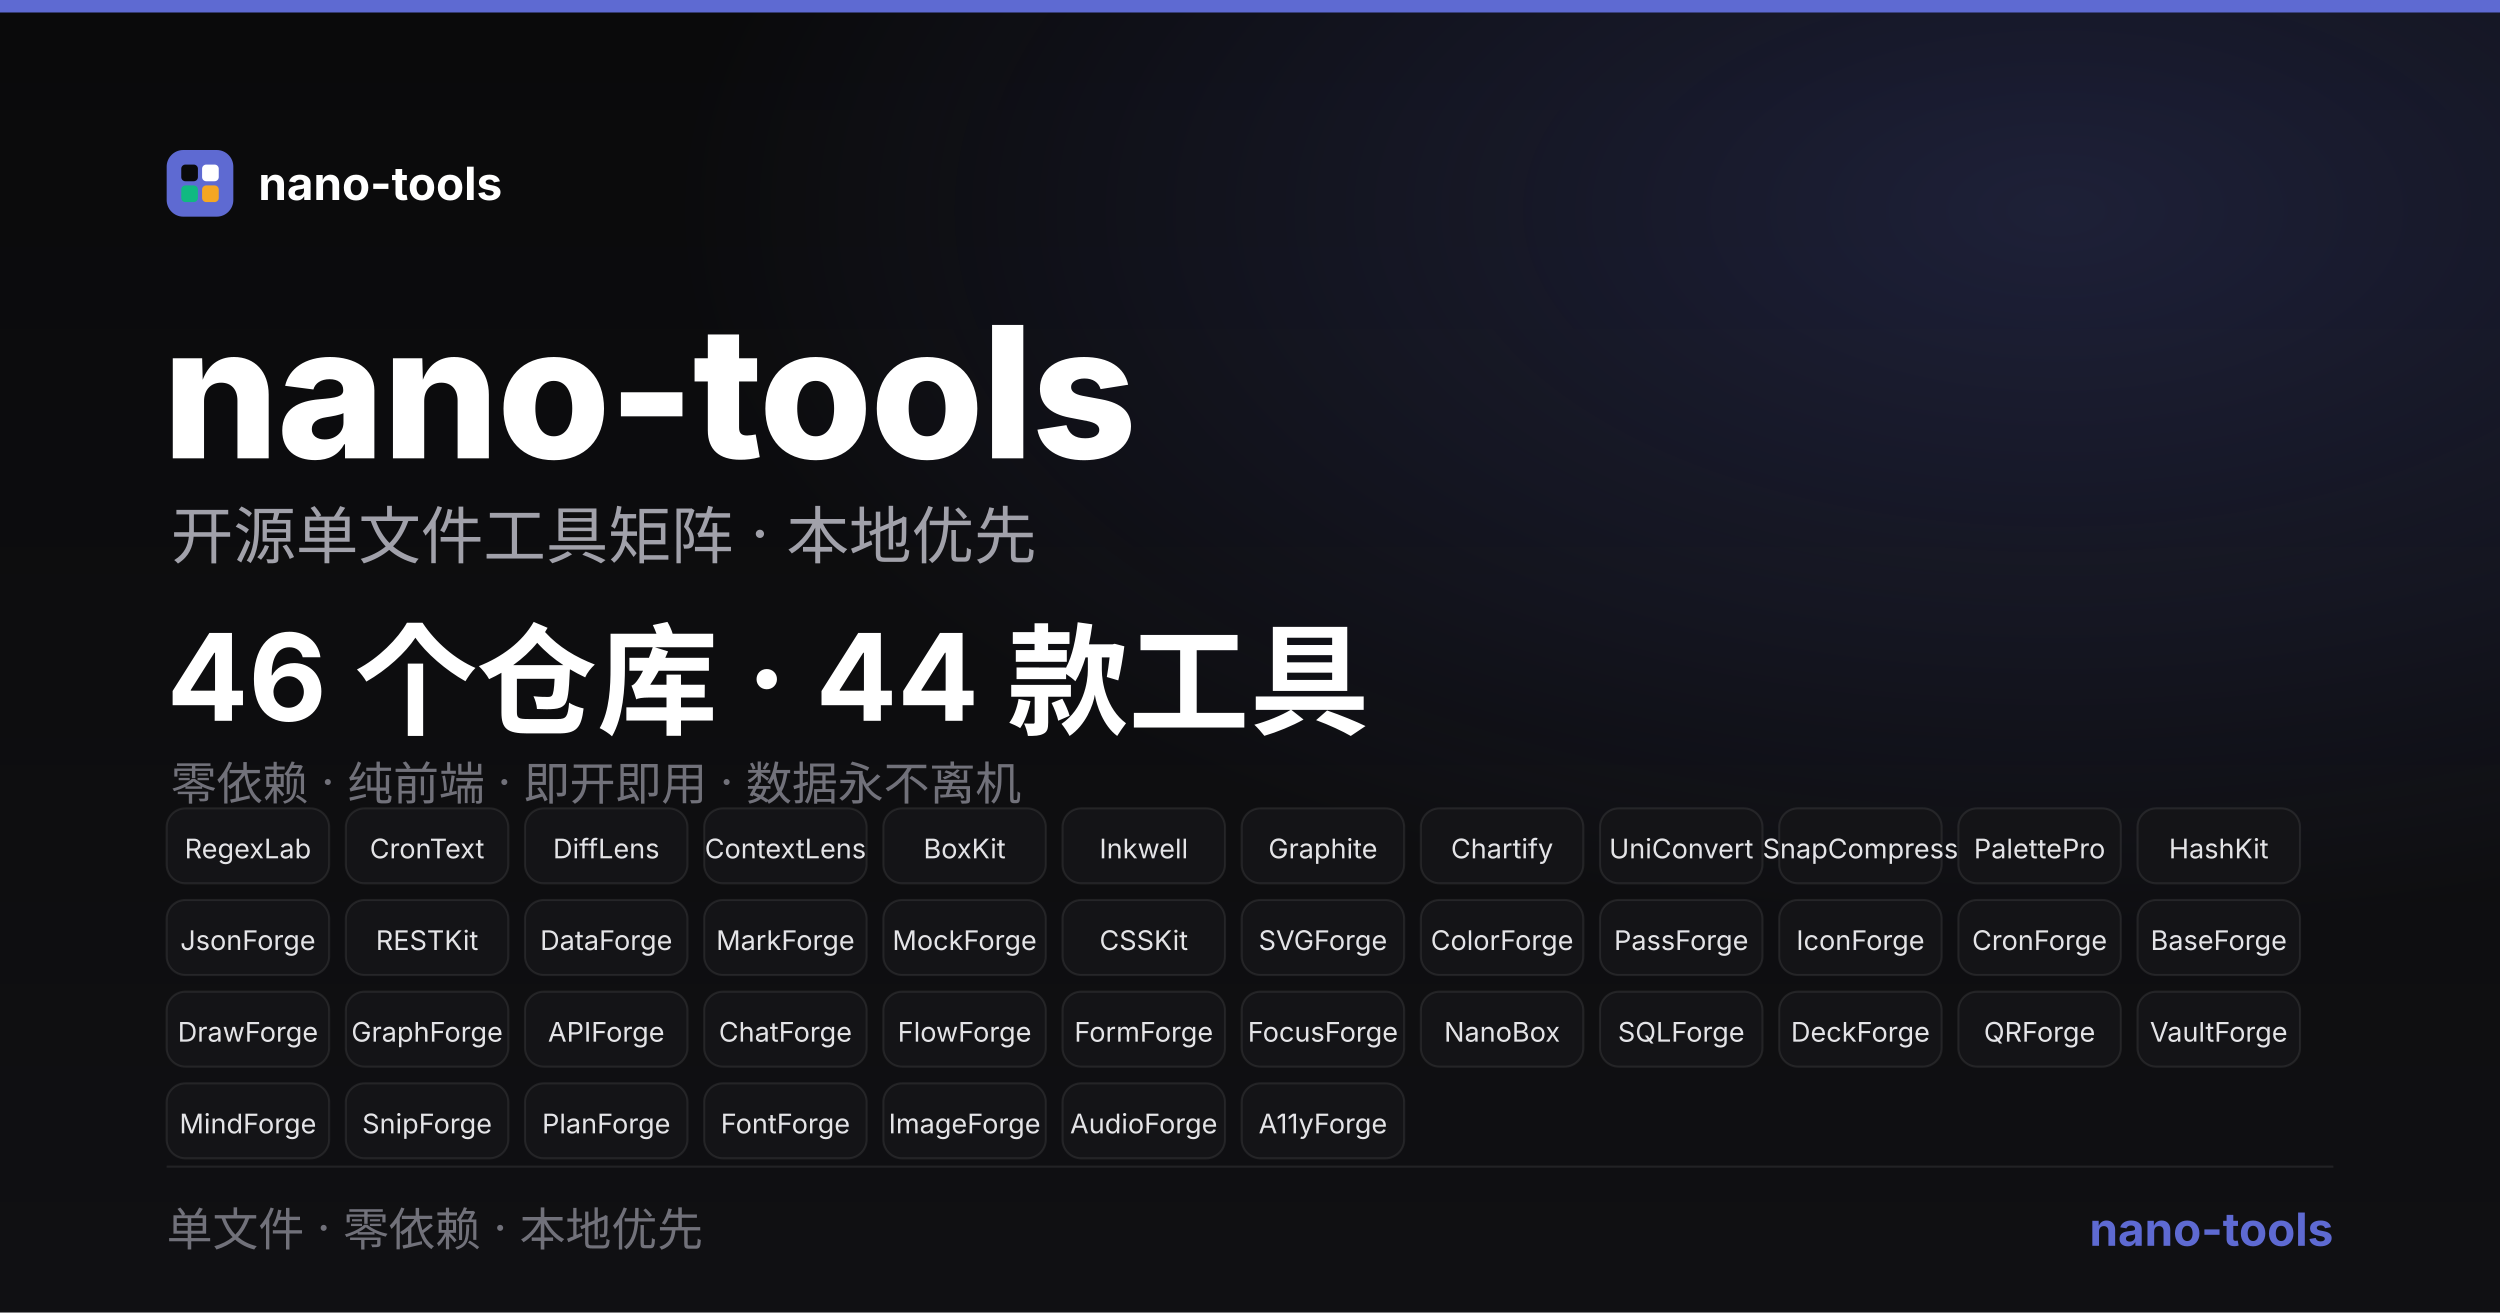
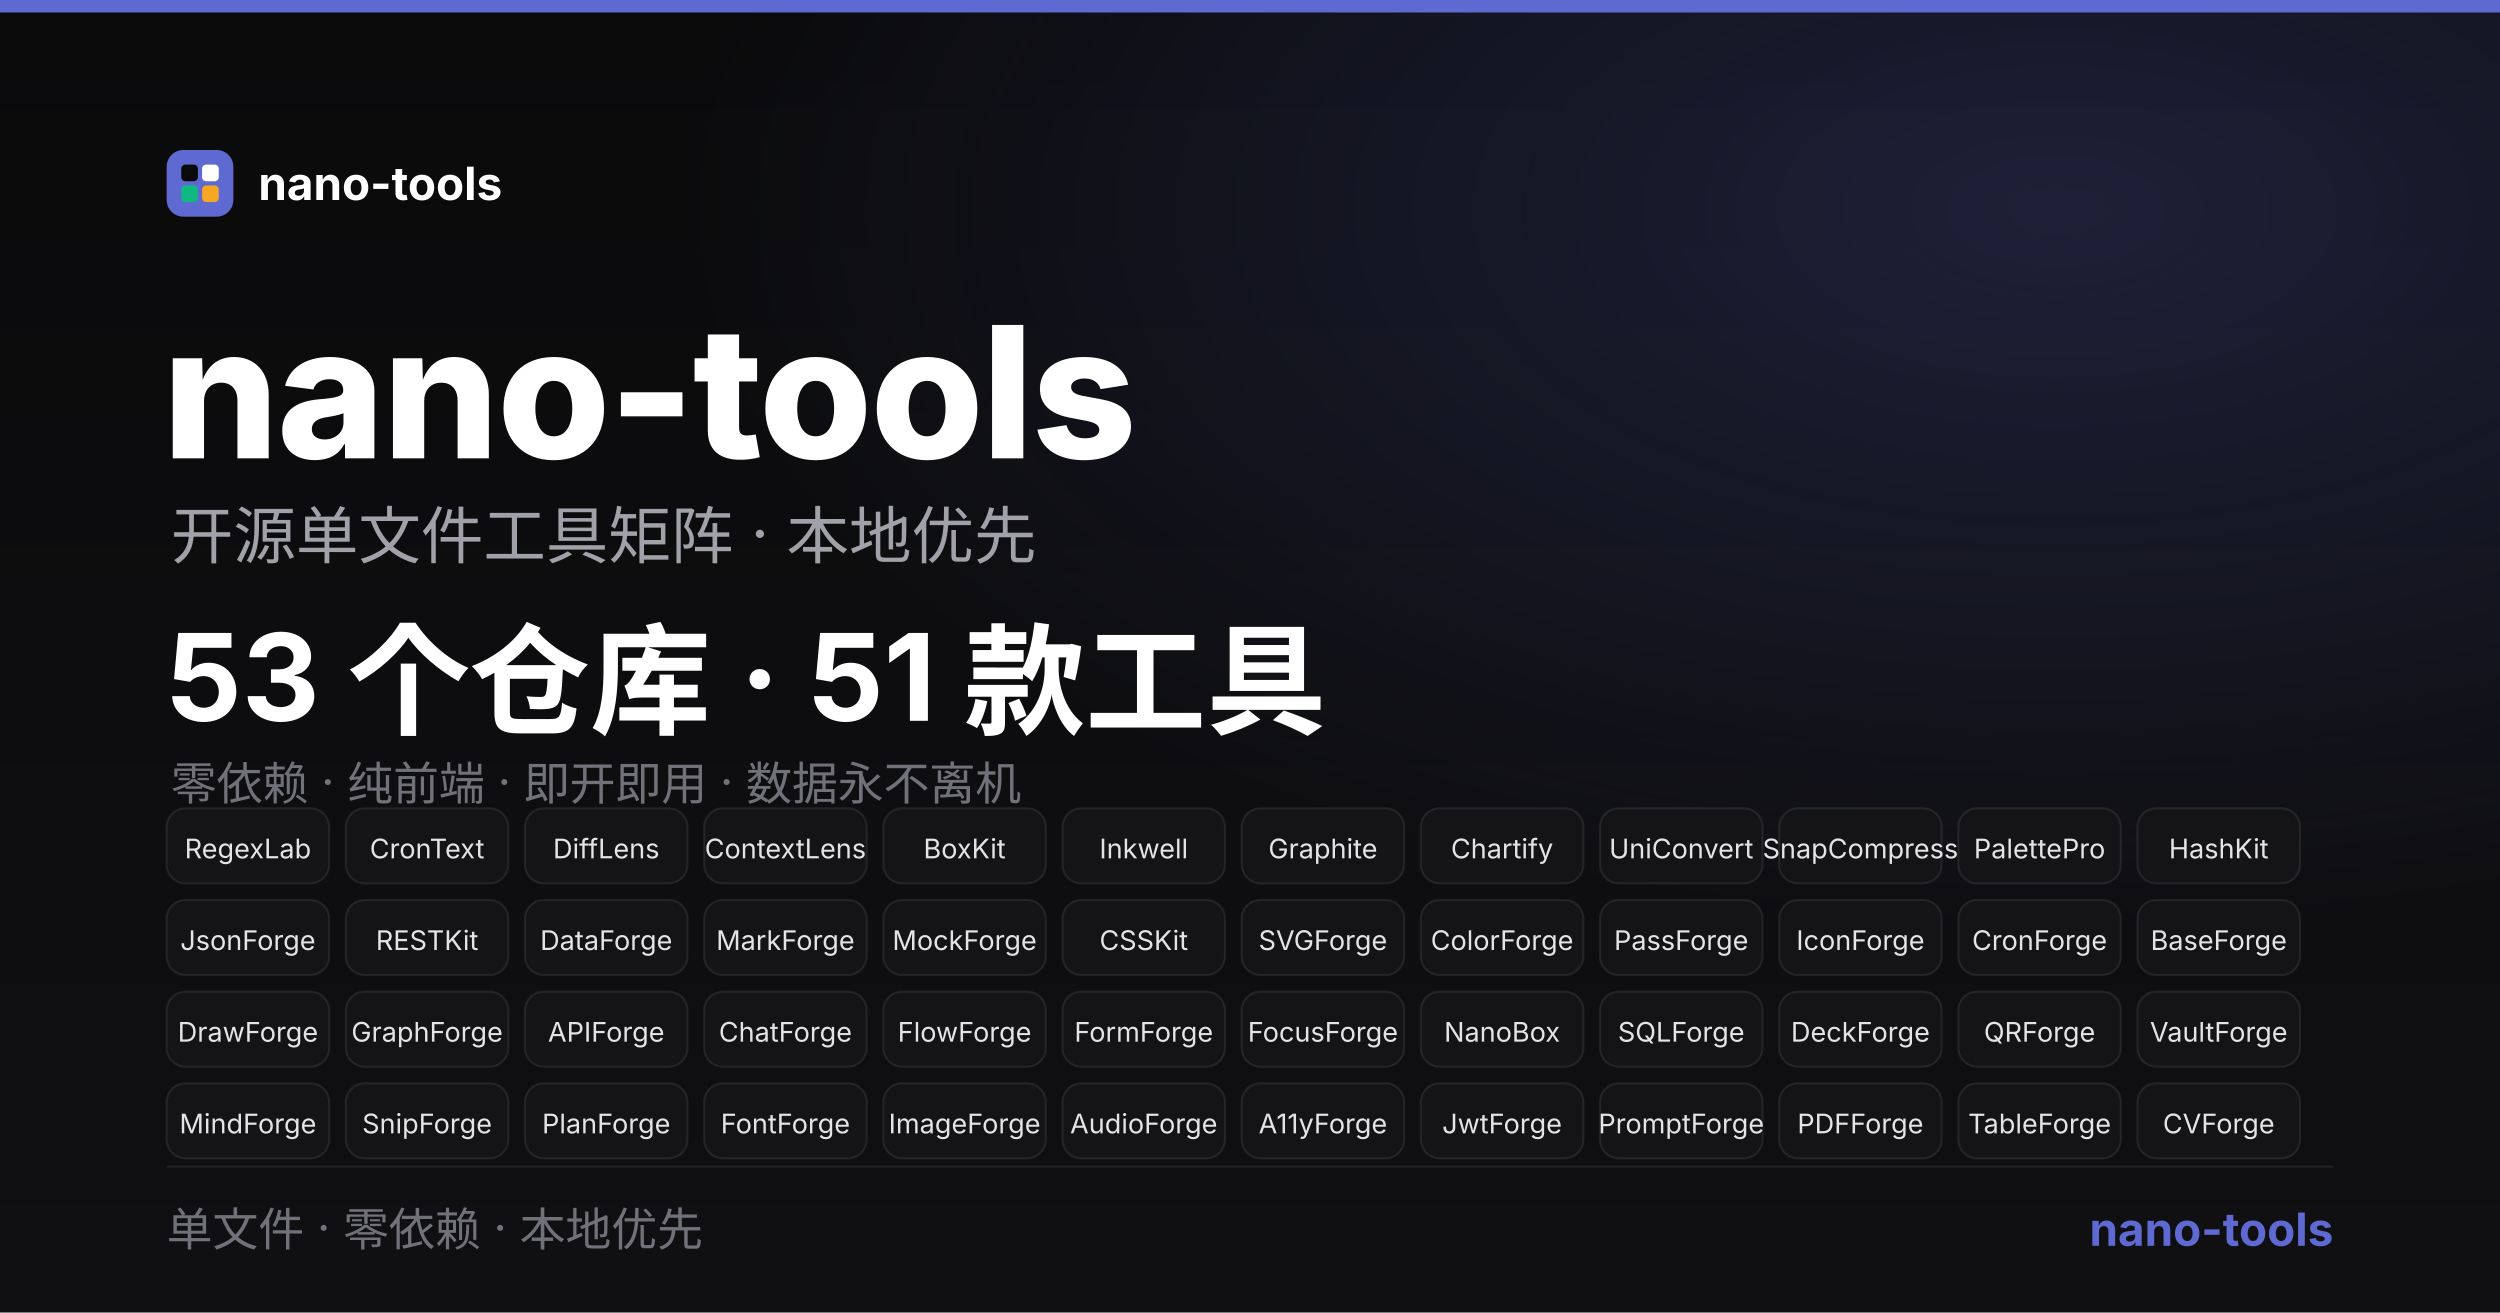
<svg xmlns="http://www.w3.org/2000/svg" width="1200" height="630" viewBox="0 0 1200 630" font-family="-apple-system,BlinkMacSystemFont,'Segoe UI','PingFang SC','Microsoft YaHei',sans-serif">
  <defs>
    <linearGradient id="bg" x1="0" y1="0" x2="0" y2="1">
      <stop offset="0" stop-color="#0A0A0B" />
      <stop offset="1" stop-color="#101013" />
    </linearGradient>
    <radialGradient id="glow" cx="82%" cy="16%" r="55%">
      <stop offset="0%" stop-color="#5E6AD2" stop-opacity="0.22" />
      <stop offset="100%" stop-color="#5E6AD2" stop-opacity="0" />
    </radialGradient>
  </defs>
  <rect width="1200" height="630" fill="url(#bg)" />
  <rect width="1200" height="630" fill="url(#glow)" />
  <rect x="0" y="0" width="1200" height="6" fill="#5E6AD2" />
  <g transform="translate(80,72)">
    <rect x="0" y="0" width="32" height="32" rx="8" fill="#5E6AD2" />
    <rect x="7" y="7" width="8" height="8" rx="2" fill="#0A0A0B" />
    <rect x="17" y="7" width="8" height="8" rx="2" fill="#FFFFFF" />
    <rect x="7" y="17" width="8" height="8" rx="2" fill="#10B981" />
    <rect x="17" y="17" width="8" height="8" rx="2" fill="#F5A623" />
  </g>
  <text x="124" y="96" fill="#FFFFFF" font-size="22" font-weight="700">nano-tools</text>
  <text x="78" y="220" fill="#FFFFFF" font-size="88" font-weight="800" letter-spacing="-1">nano-tools</text>
  <text x="82" y="268" fill="#A1A1AA" font-size="30">开源单文件工具矩阵 · 本地优先</text>
-   <text x="80" y="346" fill="#FFFFFF" font-size="58" font-weight="700">46 个仓库 · 44 款工具</text>
+   <text x="80" y="346" fill="#FFFFFF" font-size="58" font-weight="700">53 个仓库 · 51 款工具</text>
  <text x="82" y="384" fill="#71717A" font-size="22">零依赖 · 纯前端 · 即开即用 · 数据永不离机</text>
  <g transform="translate(80,388)">
    <rect x="0" y="0" width="78" height="36" rx="9" fill="#141417" stroke="#FFFFFF" stroke-opacity="0.08" />
    <text x="39" y="24" text-anchor="middle" fill="#E4E4E7" font-size="13">RegexLab</text>
  </g>
  <g transform="translate(166,388)">
    <rect x="0" y="0" width="78" height="36" rx="9" fill="#141417" stroke="#FFFFFF" stroke-opacity="0.08" />
    <text x="39" y="24" text-anchor="middle" fill="#E4E4E7" font-size="13">CronText</text>
  </g>
  <g transform="translate(252,388)">
    <rect x="0" y="0" width="78" height="36" rx="9" fill="#141417" stroke="#FFFFFF" stroke-opacity="0.08" />
    <text x="39" y="24" text-anchor="middle" fill="#E4E4E7" font-size="13">DiffLens</text>
  </g>
  <g transform="translate(338,388)">
    <rect x="0" y="0" width="78" height="36" rx="9" fill="#141417" stroke="#FFFFFF" stroke-opacity="0.08" />
    <text x="39" y="24" text-anchor="middle" fill="#E4E4E7" font-size="13">ContextLens</text>
  </g>
  <g transform="translate(424,388)">
    <rect x="0" y="0" width="78" height="36" rx="9" fill="#141417" stroke="#FFFFFF" stroke-opacity="0.08" />
    <text x="39" y="24" text-anchor="middle" fill="#E4E4E7" font-size="13">BoxKit</text>
  </g>
  <g transform="translate(510,388)">
    <rect x="0" y="0" width="78" height="36" rx="9" fill="#141417" stroke="#FFFFFF" stroke-opacity="0.08" />
    <text x="39" y="24" text-anchor="middle" fill="#E4E4E7" font-size="13">Inkwell</text>
  </g>
  <g transform="translate(596,388)">
    <rect x="0" y="0" width="78" height="36" rx="9" fill="#141417" stroke="#FFFFFF" stroke-opacity="0.08" />
    <text x="39" y="24" text-anchor="middle" fill="#E4E4E7" font-size="13">Graphite</text>
  </g>
  <g transform="translate(682,388)">
    <rect x="0" y="0" width="78" height="36" rx="9" fill="#141417" stroke="#FFFFFF" stroke-opacity="0.08" />
    <text x="39" y="24" text-anchor="middle" fill="#E4E4E7" font-size="13">Chartify</text>
  </g>
  <g transform="translate(768,388)">
    <rect x="0" y="0" width="78" height="36" rx="9" fill="#141417" stroke="#FFFFFF" stroke-opacity="0.08" />
    <text x="39" y="24" text-anchor="middle" fill="#E4E4E7" font-size="13">UniConvert</text>
  </g>
  <g transform="translate(854,388)">
    <rect x="0" y="0" width="78" height="36" rx="9" fill="#141417" stroke="#FFFFFF" stroke-opacity="0.08" />
    <text x="39" y="24" text-anchor="middle" fill="#E4E4E7" font-size="13">SnapCompress</text>
  </g>
  <g transform="translate(940,388)">
    <rect x="0" y="0" width="78" height="36" rx="9" fill="#141417" stroke="#FFFFFF" stroke-opacity="0.08" />
    <text x="39" y="24" text-anchor="middle" fill="#E4E4E7" font-size="13">PalettePro</text>
  </g>
  <g transform="translate(1026,388)">
    <rect x="0" y="0" width="78" height="36" rx="9" fill="#141417" stroke="#FFFFFF" stroke-opacity="0.08" />
    <text x="39" y="24" text-anchor="middle" fill="#E4E4E7" font-size="13">HashKit</text>
  </g>
  <g transform="translate(80,432)">
    <rect x="0" y="0" width="78" height="36" rx="9" fill="#141417" stroke="#FFFFFF" stroke-opacity="0.08" />
    <text x="39" y="24" text-anchor="middle" fill="#E4E4E7" font-size="13">JsonForge</text>
  </g>
  <g transform="translate(166,432)">
    <rect x="0" y="0" width="78" height="36" rx="9" fill="#141417" stroke="#FFFFFF" stroke-opacity="0.08" />
    <text x="39" y="24" text-anchor="middle" fill="#E4E4E7" font-size="13">RESTKit</text>
  </g>
  <g transform="translate(252,432)">
    <rect x="0" y="0" width="78" height="36" rx="9" fill="#141417" stroke="#FFFFFF" stroke-opacity="0.08" />
    <text x="39" y="24" text-anchor="middle" fill="#E4E4E7" font-size="13">DataForge</text>
  </g>
  <g transform="translate(338,432)">
    <rect x="0" y="0" width="78" height="36" rx="9" fill="#141417" stroke="#FFFFFF" stroke-opacity="0.08" />
    <text x="39" y="24" text-anchor="middle" fill="#E4E4E7" font-size="13">MarkForge</text>
  </g>
  <g transform="translate(424,432)">
    <rect x="0" y="0" width="78" height="36" rx="9" fill="#141417" stroke="#FFFFFF" stroke-opacity="0.08" />
    <text x="39" y="24" text-anchor="middle" fill="#E4E4E7" font-size="13">MockForge</text>
  </g>
  <g transform="translate(510,432)">
    <rect x="0" y="0" width="78" height="36" rx="9" fill="#141417" stroke="#FFFFFF" stroke-opacity="0.08" />
    <text x="39" y="24" text-anchor="middle" fill="#E4E4E7" font-size="13">CSSKit</text>
  </g>
  <g transform="translate(596,432)">
    <rect x="0" y="0" width="78" height="36" rx="9" fill="#141417" stroke="#FFFFFF" stroke-opacity="0.08" />
    <text x="39" y="24" text-anchor="middle" fill="#E4E4E7" font-size="13">SVGForge</text>
  </g>
  <g transform="translate(682,432)">
    <rect x="0" y="0" width="78" height="36" rx="9" fill="#141417" stroke="#FFFFFF" stroke-opacity="0.08" />
    <text x="39" y="24" text-anchor="middle" fill="#E4E4E7" font-size="13">ColorForge</text>
  </g>
  <g transform="translate(768,432)">
    <rect x="0" y="0" width="78" height="36" rx="9" fill="#141417" stroke="#FFFFFF" stroke-opacity="0.08" />
    <text x="39" y="24" text-anchor="middle" fill="#E4E4E7" font-size="13">PassForge</text>
  </g>
  <g transform="translate(854,432)">
    <rect x="0" y="0" width="78" height="36" rx="9" fill="#141417" stroke="#FFFFFF" stroke-opacity="0.08" />
    <text x="39" y="24" text-anchor="middle" fill="#E4E4E7" font-size="13">IconForge</text>
  </g>
  <g transform="translate(940,432)">
    <rect x="0" y="0" width="78" height="36" rx="9" fill="#141417" stroke="#FFFFFF" stroke-opacity="0.08" />
    <text x="39" y="24" text-anchor="middle" fill="#E4E4E7" font-size="13">CronForge</text>
  </g>
  <g transform="translate(1026,432)">
    <rect x="0" y="0" width="78" height="36" rx="9" fill="#141417" stroke="#FFFFFF" stroke-opacity="0.08" />
    <text x="39" y="24" text-anchor="middle" fill="#E4E4E7" font-size="13">BaseForge</text>
  </g>
  <g transform="translate(80,476)">
    <rect x="0" y="0" width="78" height="36" rx="9" fill="#141417" stroke="#FFFFFF" stroke-opacity="0.08" />
    <text x="39" y="24" text-anchor="middle" fill="#E4E4E7" font-size="13">DrawForge</text>
  </g>
  <g transform="translate(166,476)">
    <rect x="0" y="0" width="78" height="36" rx="9" fill="#141417" stroke="#FFFFFF" stroke-opacity="0.08" />
    <text x="39" y="24" text-anchor="middle" fill="#E4E4E7" font-size="13">GraphForge</text>
  </g>
  <g transform="translate(252,476)">
    <rect x="0" y="0" width="78" height="36" rx="9" fill="#141417" stroke="#FFFFFF" stroke-opacity="0.08" />
    <text x="39" y="24" text-anchor="middle" fill="#E4E4E7" font-size="13">APIForge</text>
  </g>
  <g transform="translate(338,476)">
    <rect x="0" y="0" width="78" height="36" rx="9" fill="#141417" stroke="#FFFFFF" stroke-opacity="0.08" />
    <text x="39" y="24" text-anchor="middle" fill="#E4E4E7" font-size="13">ChatForge</text>
  </g>
  <g transform="translate(424,476)">
    <rect x="0" y="0" width="78" height="36" rx="9" fill="#141417" stroke="#FFFFFF" stroke-opacity="0.08" />
    <text x="39" y="24" text-anchor="middle" fill="#E4E4E7" font-size="13">FlowForge</text>
  </g>
  <g transform="translate(510,476)">
    <rect x="0" y="0" width="78" height="36" rx="9" fill="#141417" stroke="#FFFFFF" stroke-opacity="0.08" />
    <text x="39" y="24" text-anchor="middle" fill="#E4E4E7" font-size="13">FormForge</text>
  </g>
  <g transform="translate(596,476)">
    <rect x="0" y="0" width="78" height="36" rx="9" fill="#141417" stroke="#FFFFFF" stroke-opacity="0.08" />
    <text x="39" y="24" text-anchor="middle" fill="#E4E4E7" font-size="13">FocusForge</text>
  </g>
  <g transform="translate(682,476)">
    <rect x="0" y="0" width="78" height="36" rx="9" fill="#141417" stroke="#FFFFFF" stroke-opacity="0.08" />
    <text x="39" y="24" text-anchor="middle" fill="#E4E4E7" font-size="13">NanoBox</text>
  </g>
  <g transform="translate(768,476)">
    <rect x="0" y="0" width="78" height="36" rx="9" fill="#141417" stroke="#FFFFFF" stroke-opacity="0.08" />
    <text x="39" y="24" text-anchor="middle" fill="#E4E4E7" font-size="13">SQLForge</text>
  </g>
  <g transform="translate(854,476)">
    <rect x="0" y="0" width="78" height="36" rx="9" fill="#141417" stroke="#FFFFFF" stroke-opacity="0.08" />
    <text x="39" y="24" text-anchor="middle" fill="#E4E4E7" font-size="13">DeckForge</text>
  </g>
  <g transform="translate(940,476)">
    <rect x="0" y="0" width="78" height="36" rx="9" fill="#141417" stroke="#FFFFFF" stroke-opacity="0.08" />
    <text x="39" y="24" text-anchor="middle" fill="#E4E4E7" font-size="13">QRForge</text>
  </g>
  <g transform="translate(1026,476)">
    <rect x="0" y="0" width="78" height="36" rx="9" fill="#141417" stroke="#FFFFFF" stroke-opacity="0.08" />
    <text x="39" y="24" text-anchor="middle" fill="#E4E4E7" font-size="13">VaultForge</text>
  </g>
  <g transform="translate(80,520)">
    <rect x="0" y="0" width="78" height="36" rx="9" fill="#141417" stroke="#FFFFFF" stroke-opacity="0.08" />
    <text x="39" y="24" text-anchor="middle" fill="#E4E4E7" font-size="13">MindForge</text>
  </g>
  <g transform="translate(166,520)">
    <rect x="0" y="0" width="78" height="36" rx="9" fill="#141417" stroke="#FFFFFF" stroke-opacity="0.08" />
    <text x="39" y="24" text-anchor="middle" fill="#E4E4E7" font-size="13">SnipForge</text>
  </g>
  <g transform="translate(252,520)">
    <rect x="0" y="0" width="78" height="36" rx="9" fill="#141417" stroke="#FFFFFF" stroke-opacity="0.08" />
    <text x="39" y="24" text-anchor="middle" fill="#E4E4E7" font-size="13">PlanForge</text>
  </g>
  <g transform="translate(338,520)">
    <rect x="0" y="0" width="78" height="36" rx="9" fill="#141417" stroke="#FFFFFF" stroke-opacity="0.08" />
    <text x="39" y="24" text-anchor="middle" fill="#E4E4E7" font-size="13">FontForge</text>
  </g>
  <g transform="translate(424,520)">
    <rect x="0" y="0" width="78" height="36" rx="9" fill="#141417" stroke="#FFFFFF" stroke-opacity="0.08" />
    <text x="39" y="24" text-anchor="middle" fill="#E4E4E7" font-size="13">ImageForge</text>
  </g>
  <g transform="translate(510,520)">
    <rect x="0" y="0" width="78" height="36" rx="9" fill="#141417" stroke="#FFFFFF" stroke-opacity="0.08" />
    <text x="39" y="24" text-anchor="middle" fill="#E4E4E7" font-size="13">AudioForge</text>
  </g>
  <g transform="translate(596,520)">
    <rect x="0" y="0" width="78" height="36" rx="9" fill="#141417" stroke="#FFFFFF" stroke-opacity="0.08" />
    <text x="39" y="24" text-anchor="middle" fill="#E4E4E7" font-size="13">A11yForge</text>
+   </g>
+   <g transform="translate(682,520)">
+     <rect x="0" y="0" width="78" height="36" rx="9" fill="#141417" stroke="#FFFFFF" stroke-opacity="0.08" />
+     <text x="39" y="24" text-anchor="middle" fill="#E4E4E7" font-size="13">JwtForge</text>
+   </g>
+   <g transform="translate(768,520)">
+     <rect x="0" y="0" width="78" height="36" rx="9" fill="#141417" stroke="#FFFFFF" stroke-opacity="0.08" />
+     <text x="39" y="24" text-anchor="middle" fill="#E4E4E7" font-size="13">PromptForge</text>
+   </g>
+   <g transform="translate(854,520)">
+     <rect x="0" y="0" width="78" height="36" rx="9" fill="#141417" stroke="#FFFFFF" stroke-opacity="0.08" />
+     <text x="39" y="24" text-anchor="middle" fill="#E4E4E7" font-size="13">PDFForge</text>
+   </g>
+   <g transform="translate(940,520)">
+     <rect x="0" y="0" width="78" height="36" rx="9" fill="#141417" stroke="#FFFFFF" stroke-opacity="0.08" />
+     <text x="39" y="24" text-anchor="middle" fill="#E4E4E7" font-size="13">TableForge</text>
+   </g>
+   <g transform="translate(1026,520)">
+     <rect x="0" y="0" width="78" height="36" rx="9" fill="#141417" stroke="#FFFFFF" stroke-opacity="0.08" />
+     <text x="39" y="24" text-anchor="middle" fill="#E4E4E7" font-size="13">CVForge</text>
  </g>
  <line x1="80" y1="560" x2="1120" y2="560" stroke="#FFFFFF" stroke-opacity="0.08" stroke-width="1" />
  <text x="80" y="598" fill="#71717A" font-size="22">单文件 · 零依赖 · 本地优先</text>
  <text x="1120" y="598" text-anchor="end" fill="#5E6AD2" font-size="22" font-weight="700">nano-tools</text>
</svg>
